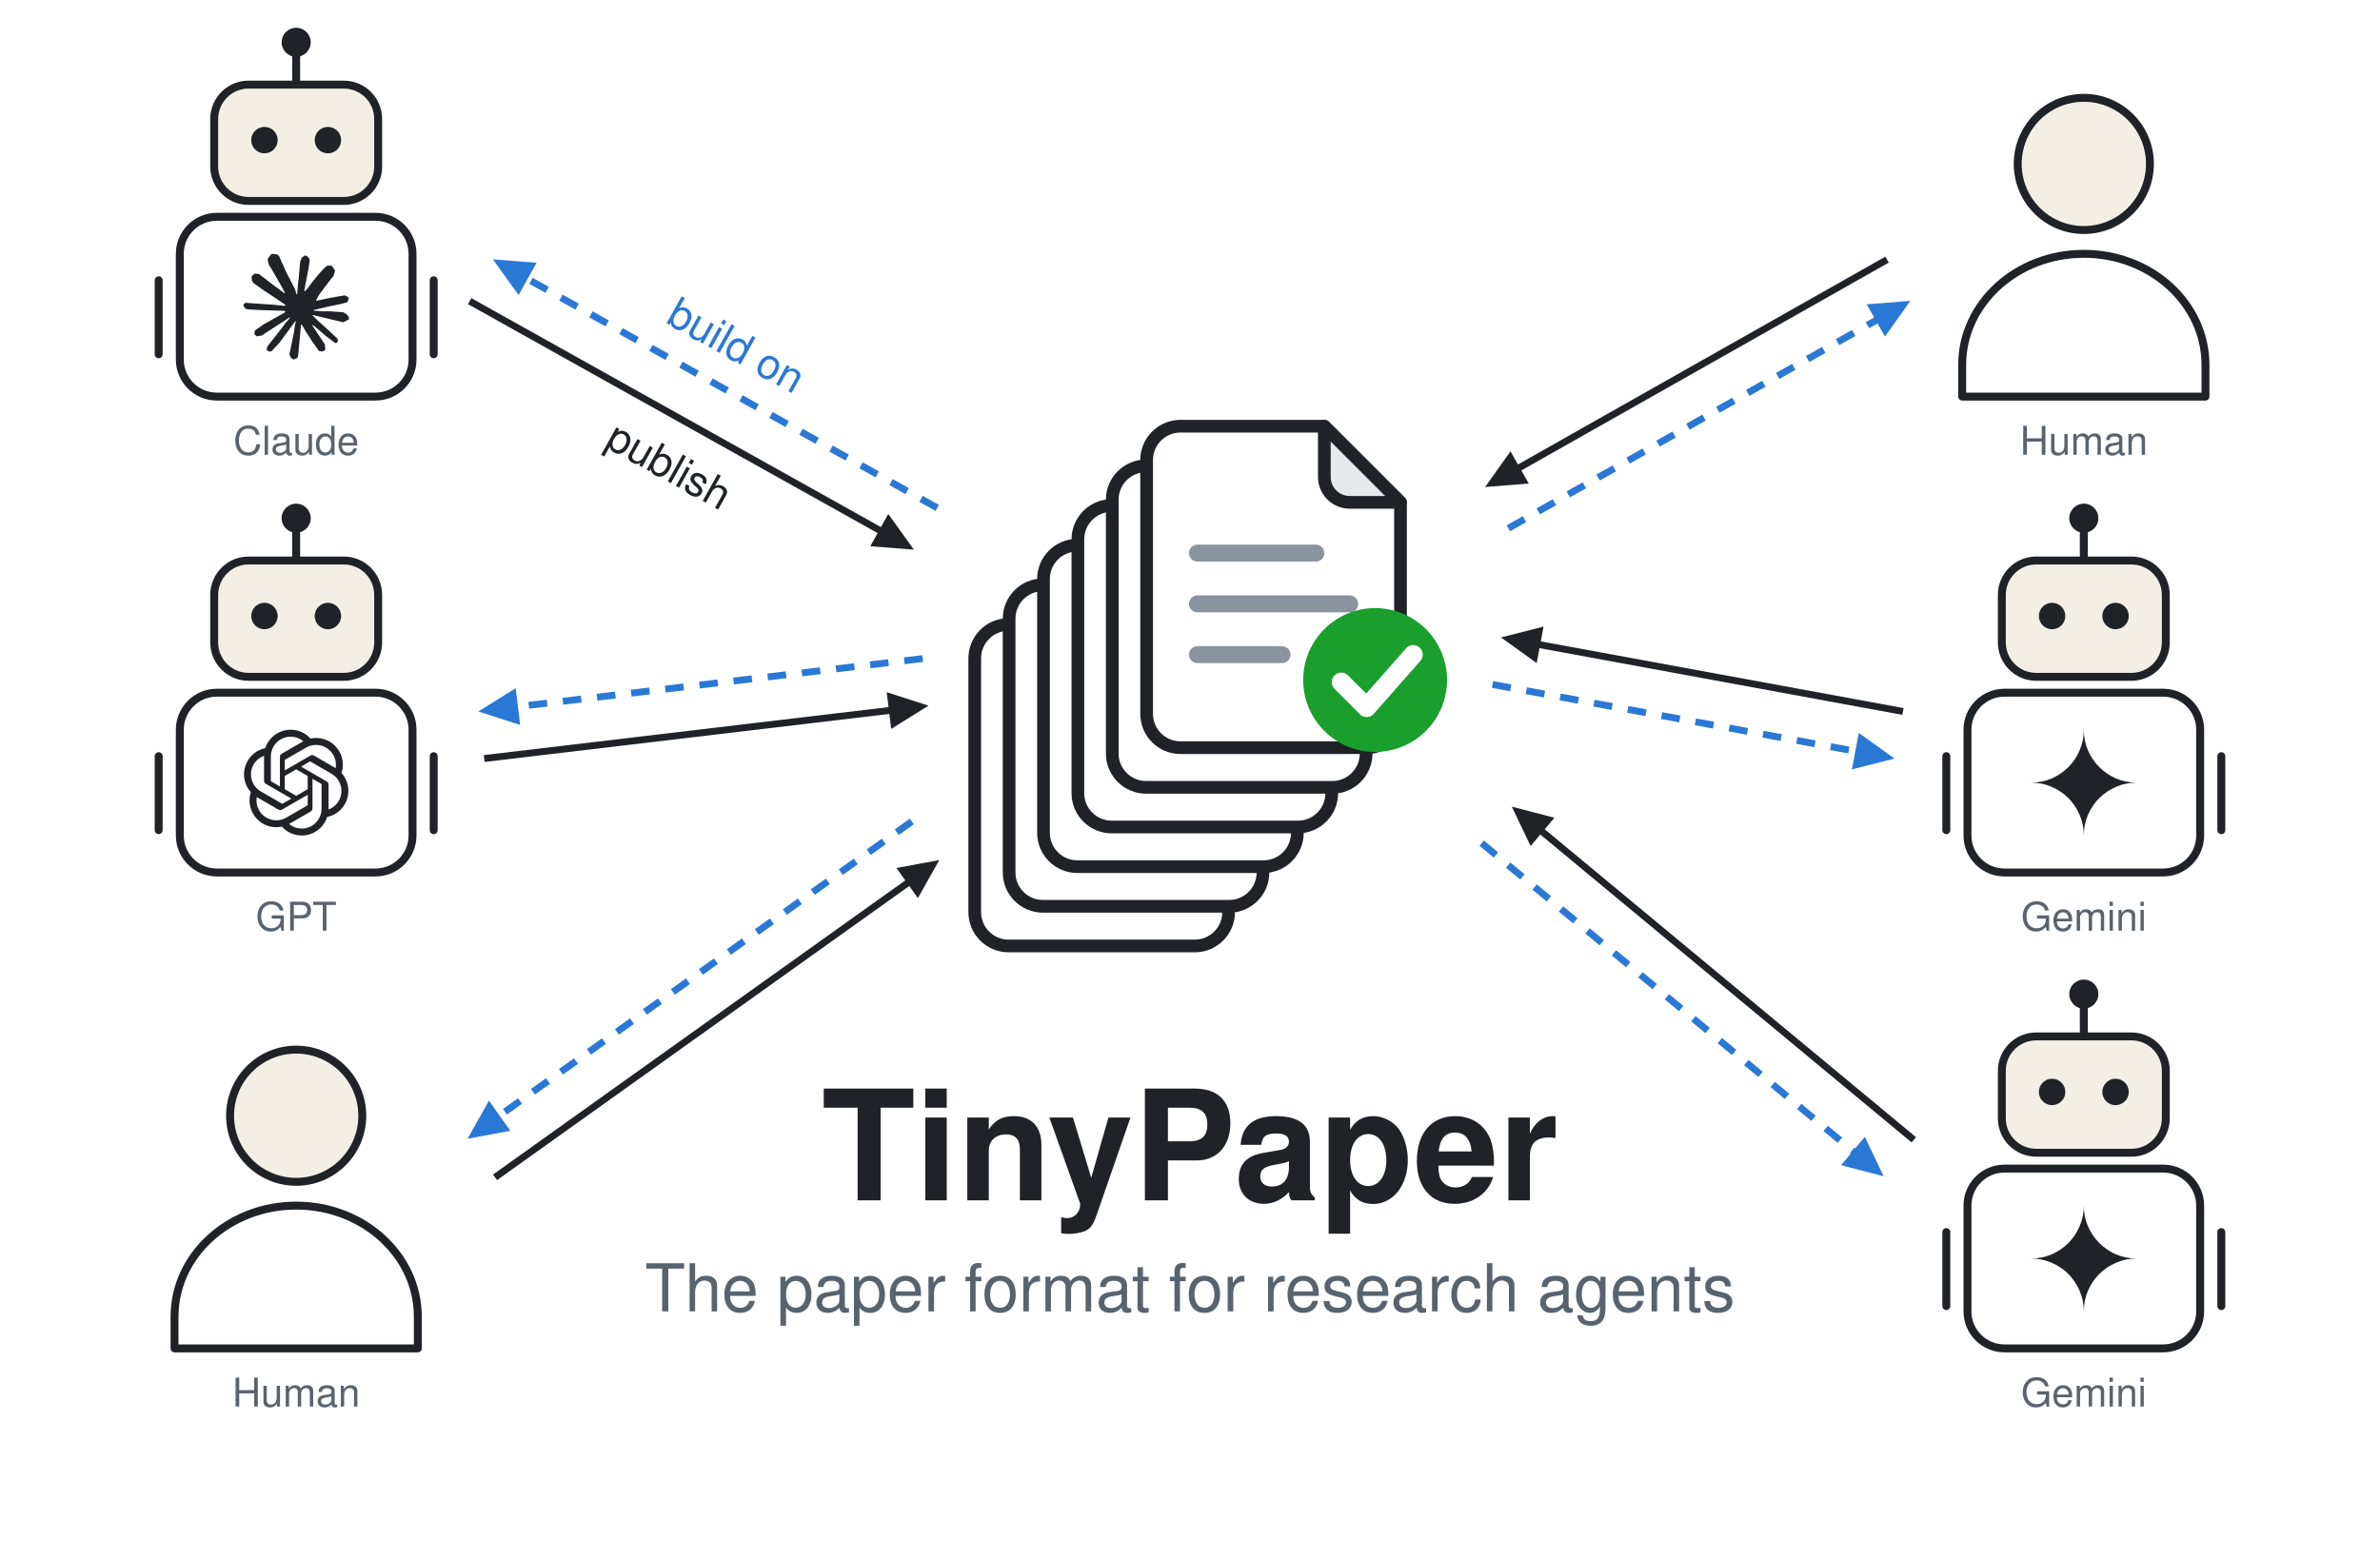
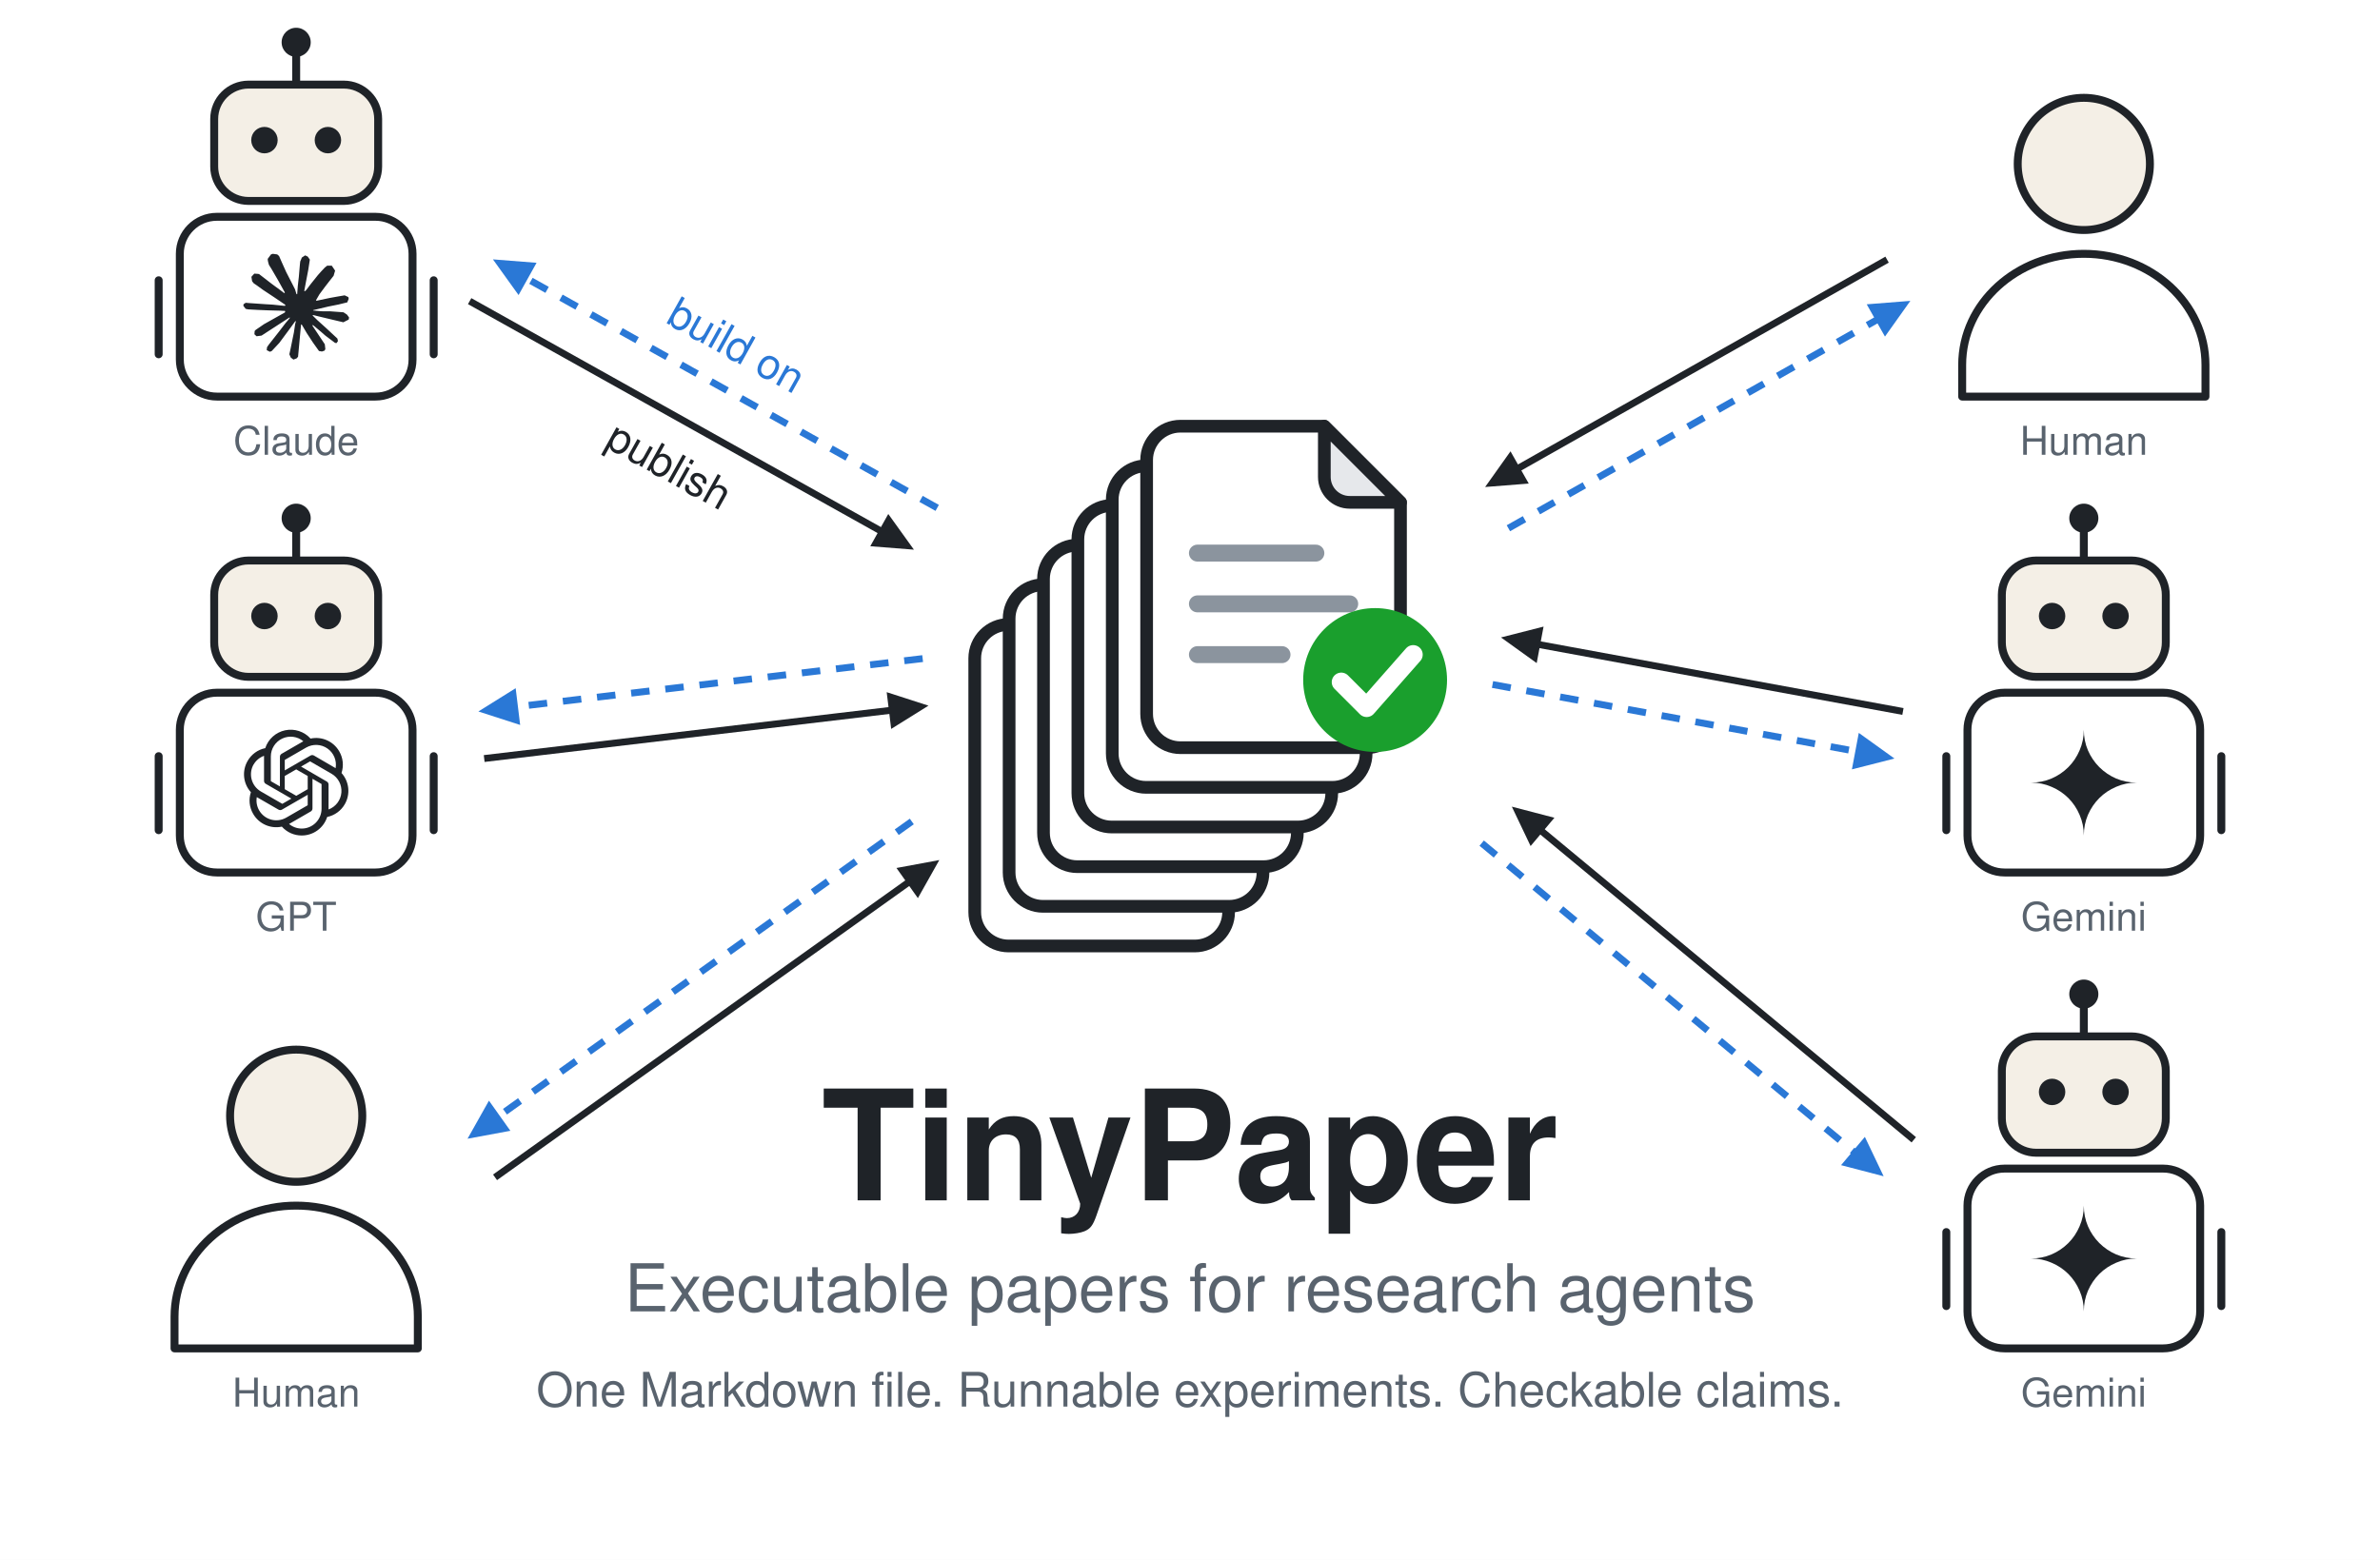
- <svg xmlns="http://www.w3.org/2000/svg" viewBox="0 0 900 590" role="img" aria-label="TinyPaper: the paper format for research agents. Agents from different providers, and people, publish papers to a shared pile and build on each other's papers.">
+ <svg xmlns="http://www.w3.org/2000/svg" viewBox="0 0 900 590" role="img" aria-label="TinyPaper: executable papers for research agents. One Markdown file, runnable experiments, checkable claims. Agents from different providers, and people, publish papers to a shared pile and build on each other's papers.">
  <style>
.bg{fill:#ffffff}.ink{fill:#1f2328}.sk{stroke:#1f2328;fill:none}.head{fill:#f4efe6;stroke:#1f2328}.body{fill:#ffffff;stroke:#1f2328}.fold{fill:#e6e8eb;stroke:#1f2328}
.rule{stroke:#8b949e}.good{fill:#1a9f2d}.tick{stroke:#ffffff;fill:none}.q{fill:#59636e}.bl{fill:#2a78d6}.bls{stroke:#2a78d6}
text{font-family:-apple-system,BlinkMacSystemFont,"Segoe UI",Helvetica,Arial,sans-serif}
@media (prefers-color-scheme: dark){.bg{fill:#0d1117}.ink{fill:#e6edf3}.sk{stroke:#e6edf3}.head{fill:#30363d;stroke:#e6edf3}.body{fill:#161b22;stroke:#e6edf3}.fold{fill:#30363d;stroke:#e6edf3}
.rule{stroke:#8b949e}.good{fill:#3fb950}.tick{stroke:#0d1117}.q{fill:#9198a1}.bl{fill:#58a6ff}.bls{stroke:#58a6ff}}
</style>
  <rect class="bg" width="900" height="590" />
  <g transform="translate(346.2 220.2) scale(1.6)">
    <path class="body" d="M22 10h34l18 18v50a8 8 0 0 1-8 8H22a8 8 0 0 1-8-8V18a8 8 0 0 1 8-8z" stroke-width="3" stroke-linejoin="round" />
  </g>
  <g transform="translate(359.2 205.2) scale(1.6)">
    <path class="body" d="M22 10h34l18 18v50a8 8 0 0 1-8 8H22a8 8 0 0 1-8-8V18a8 8 0 0 1 8-8z" stroke-width="3" stroke-linejoin="round" />
  </g>
  <g transform="translate(372.2 190.2) scale(1.6)">
    <path class="body" d="M22 10h34l18 18v50a8 8 0 0 1-8 8H22a8 8 0 0 1-8-8V18a8 8 0 0 1 8-8z" stroke-width="3" stroke-linejoin="round" />
  </g>
  <g transform="translate(385.2 175.2) scale(1.6)">
    <path class="body" d="M22 10h34l18 18v50a8 8 0 0 1-8 8H22a8 8 0 0 1-8-8V18a8 8 0 0 1 8-8z" stroke-width="3" stroke-linejoin="round" />
  </g>
  <g transform="translate(398.2 160.2) scale(1.6)">
    <path class="body" d="M22 10h34l18 18v50a8 8 0 0 1-8 8H22a8 8 0 0 1-8-8V18a8 8 0 0 1 8-8z" stroke-width="3" stroke-linejoin="round" />
  </g>
  <g transform="translate(411.2 145.2) scale(1.6)">
    <path class="body" d="M22 10h34l18 18v50a8 8 0 0 1-8 8H22a8 8 0 0 1-8-8V18a8 8 0 0 1 8-8z" stroke-width="3" stroke-linejoin="round" />
    <path class="fold" d="M56 10v12a6 6 0 0 0 6 6h12z" stroke-width="3" stroke-linejoin="round" />
    <path class="rule" d="M26 40h28" stroke-width="4" stroke-linecap="round" />
    <path class="rule" d="M26 52h36" stroke-width="4" stroke-linecap="round" />
    <path class="rule" d="M26 64h20" stroke-width="4" stroke-linecap="round" />
    <circle class="good" cx="68" cy="70" r="17" />
    <path class="tick" d="M60 70.5l6 6 11-12.5" stroke-width="4.5" stroke-linecap="round" stroke-linejoin="round" />
  </g>
  <text class="ink" x="450" y="454" font-size="58" font-weight="700" text-anchor="middle">TinyPaper</text>
-   <text class="q" x="450" y="496" font-size="25" text-anchor="middle">The paper format for research agents</text>
+   <text class="q" x="450" y="496" font-size="25" text-anchor="middle">Executable papers for research agents</text>
+   <text class="q" x="450" y="532" font-size="18" text-anchor="middle">One Markdown file. Runnable experiments. Checkable claims.</text>
  <line class="sk" x1="112" y1="32" x2="112" y2="20" stroke-width="3" />
  <circle class="ink" cx="112" cy="16" r="5.5" />
  <rect class="head" x="81" y="32" width="62" height="44" rx="13" stroke-width="3" />
  <circle class="ink" cx="100" cy="53" r="5" />
  <circle class="ink" cx="124" cy="53" r="5" />
  <line class="sk" x1="60" y1="106" x2="60" y2="134" stroke-width="3" stroke-linecap="round" />
  <line class="sk" x1="164" y1="106" x2="164" y2="134" stroke-width="3" stroke-linecap="round" />
  <rect class="body" x="68" y="82" width="88" height="68" rx="14" stroke-width="3" />
  <path class="ink" transform="translate(92 96) scale(1.667)" d="m4.714 15.956 4.717-2.647.079-.231-.079-.128h-.231l-.789-.049-2.696-.073-2.337-.097-2.265-.121-.571-.121-.534-.704.055-.352.48-.322.686.061 1.518.103 2.277.158 1.651.097 2.447.255h.389l.055-.158-.134-.097-.103-.097L6.973 9.836l-2.55-1.688-1.336-.971-.723-.492-.364-.461-.158-1.008.656-.723.88.061.225.061.892.686 1.906 1.475 2.489 1.834.364.303.146-.103.018-.073-.164-.273-1.354-2.447-1.445-2.489-.643-1.032-.17-.619c-.061-.255-.103-.467-.103-.729L6.287.134 6.7 0l.996.134.419.364.619 1.415 1.002 2.228 1.554 3.03.455.898.243.832.091.255h.158v-.146l.128-1.706.237-2.095.231-2.696.079-.759.376-.911.747-.492.583.279.48.686-.067.443-.285 1.852-.559 2.902-.364 1.943h.212l.243-.243.984-1.305 1.651-2.064.729-.82.85-.905.546-.431h1.032l.759 1.129-.34 1.166-1.062 1.348-.88 1.141-1.263 1.7-.789 1.36.073.109.188-.018 2.853-.607 1.542-.279 1.84-.316.832.389.091.395-.328.807-1.967.486-2.307.461-3.436.814-.043.03.049.061 1.548.146.662.036h1.621l3.018.225.789.522.474.638-.079.486-1.214.619-1.639-.389-3.825-.911-1.311-.328h-.182v.109l1.093 1.069 2.003 1.809 2.507 2.331.128.577-.322.455-.34-.049-2.204-1.657-.85-.747-1.925-1.621h-.128v.17l.443.65 2.344 3.521.121 1.081-.17.352-.607.212-.668-.121-1.372-1.925L14.38 17.959l-1.141-1.943-.14.079-.674 7.255-.316.37-.729.279-.607-.461-.322-.747.322-1.475.389-1.925.316-1.53.285-1.9.17-.631-.012-.043-.14.018-1.433 1.967-2.18 2.945-1.724 1.846-.413.164-.716-.37.067-.662.401-.589 2.386-3.036 1.439-1.882.929-1.087-.006-.158h-.055l-6.338 4.116-1.129.146-.486-.455.061-.747.231-.243 1.906-1.311Z" />
  <text class="q" x="112" y="172" font-size="15" text-anchor="middle">Claude</text>
  <line class="sk" x1="177.6" y1="113.9" x2="334.3" y2="201.5" stroke-width="2.6" />
  <polygon class="ink" points="345.6,207.9 329.1,206.6 335.9,194.4" />
  <line class="bls" x1="354.4" y1="192.1" x2="197.7" y2="104.5" stroke-width="2.6" stroke-dasharray="7 6" />
  <polygon class="bl" points="186.4,98.1 202.9,99.4 196.1,111.6" />
  <text class="bl" transform="translate(275.8 135.5) rotate(29.2)" font-size="16" text-anchor="middle">build on</text>
  <text class="ink" transform="translate(250.4 180.9) rotate(29.2)" font-size="16" text-anchor="middle">publish</text>
  <line class="sk" x1="112" y1="212" x2="112" y2="200" stroke-width="3" />
  <circle class="ink" cx="112" cy="196" r="5.5" />
  <rect class="head" x="81" y="212" width="62" height="44" rx="13" stroke-width="3" />
  <circle class="ink" cx="100" cy="233" r="5" />
  <circle class="ink" cx="124" cy="233" r="5" />
  <line class="sk" x1="60" y1="286" x2="60" y2="314" stroke-width="3" stroke-linecap="round" />
  <line class="sk" x1="164" y1="286" x2="164" y2="314" stroke-width="3" stroke-linecap="round" />
  <rect class="body" x="68" y="262" width="88" height="68" rx="14" stroke-width="3" />
  <path class="ink" transform="translate(92 276) scale(1.667)" d="M22.282 9.821a5.985 5.985 0 0 0-.516-4.911 6.046 6.046 0 0 0-6.51-2.9A6.065 6.065 0 0 0 4.981 4.182a5.985 5.985 0 0 0-3.998 2.9 6.046 6.046 0 0 0 .743 7.097 5.98 5.98 0 0 0 .511 4.911 6.051 6.051 0 0 0 6.515 2.9A5.985 5.985 0 0 0 13.26 24a6.056 6.056 0 0 0 5.772-4.206 5.989 5.989 0 0 0 3.998-2.9 6.056 6.056 0 0 0-.748-7.073zm-9.022 12.608a4.476 4.476 0 0 1-2.876-1.041l.142-.08 4.778-2.758a.795.795 0 0 0 .393-.681v-6.737l2.02 1.169a.071.071 0 0 1 .038.052v5.583a4.504 4.504 0 0 1-4.495 4.494zm-9.661-4.125a4.471 4.471 0 0 1-.535-3.014l.142.085 4.783 2.758a.771.771 0 0 0 .781 0l5.843-3.369v2.332a.08.08 0 0 1-.033.061L9.74 19.95a4.499 4.499 0 0 1-6.141-1.646zM2.341 7.896a4.485 4.485 0 0 1 2.365-1.973V11.6a.766.766 0 0 0 .388.676l5.814 3.354-2.02 1.169a.076.076 0 0 1-.071 0l-4.83-2.787A4.504 4.504 0 0 1 2.341 7.872zm16.596 3.856L13.104 8.364 15.119 7.2a.076.076 0 0 1 .071 0l4.83 2.791a4.494 4.494 0 0 1-.676 8.104v-5.677a.79.79 0 0 0-.407-.667zm2.011-3.023l-.142-.085-4.774-2.782a.776.776 0 0 0-.785 0L9.409 9.23V6.897a.066.066 0 0 1 .028-.061l4.83-2.787a4.499 4.499 0 0 1 6.68 4.66zM8.306 12.863l-2.02-1.164a.08.08 0 0 1-.038-.057V6.074a4.499 4.499 0 0 1 7.376-3.454l-.142.081L8.704 5.459a.795.795 0 0 0-.393.681zm1.098-2.365l2.602-1.5 2.607 1.5v2.999l-2.597 1.5-2.607-1.5Z" />
  <text class="q" x="112" y="352" font-size="15" text-anchor="middle">GPT</text>
  <line class="sk" x1="183.1" y1="286.9" x2="338.2" y2="268.5" stroke-width="2.6" />
  <polygon class="ink" points="351.1,266.9 337.0,275.7 335.3,261.8" />
  <line class="bls" x1="348.9" y1="249.1" x2="193.8" y2="267.5" stroke-width="2.6" stroke-dasharray="7 6" />
  <polygon class="bl" points="180.9,269.1 195.0,260.3 196.7,274.2" />
  <path class="body" d="M66 510v-12a46 42 0 0 1 92 0v12z" stroke-width="3" stroke-linejoin="round" />
  <circle class="head" cx="112" cy="422" r="25" stroke-width="3" />
  <text class="q" x="112" y="532" font-size="15" text-anchor="middle">Human</text>
  <line class="sk" x1="187.2" y1="445.3" x2="344.7" y2="332.9" stroke-width="2.6" />
  <polygon class="ink" points="355.2,325.3 347.1,339.7 339.0,328.3" />
  <line class="bls" x1="344.8" y1="310.7" x2="187.3" y2="423.1" stroke-width="2.6" stroke-dasharray="7 6" />
  <polygon class="bl" points="176.8,430.7 184.9,416.3 193.0,427.7" />
  <path class="body" d="M742 150v-12a46 42 0 0 1 92 0v12z" stroke-width="3" stroke-linejoin="round" />
  <circle class="head" cx="788" cy="62" r="25" stroke-width="3" />
  <text class="q" x="788" y="172" font-size="15" text-anchor="middle">Human</text>
  <line class="sk" x1="713.6" y1="98.2" x2="572.9" y2="177.8" stroke-width="2.6" />
  <polygon class="ink" points="561.6,184.2 571.2,170.7 578.1,182.9" />
  <line class="bls" x1="570.4" y1="199.8" x2="711.1" y2="120.2" stroke-width="2.6" stroke-dasharray="7 6" />
  <polygon class="bl" points="722.4,113.8 712.8,127.3 705.9,115.1" />
  <line class="sk" x1="788" y1="212" x2="788" y2="200" stroke-width="3" />
  <circle class="ink" cx="788" cy="196" r="5.5" />
  <rect class="head" x="757" y="212" width="62" height="44" rx="13" stroke-width="3" />
  <circle class="ink" cx="776" cy="233" r="5" />
  <circle class="ink" cx="800" cy="233" r="5" />
  <line class="sk" x1="736" y1="286" x2="736" y2="314" stroke-width="3" stroke-linecap="round" />
  <line class="sk" x1="840" y1="286" x2="840" y2="314" stroke-width="3" stroke-linecap="round" />
  <rect class="body" x="744" y="262" width="88" height="68" rx="14" stroke-width="3" />
  <path class="ink" transform="translate(768 276) scale(1.667)" d="M11.04 19.32Q12 21.51 12 24q0-2.49.93-4.68.96-2.19 2.58-3.81t3.81-2.55Q21.51 12 24 12q-2.49 0-4.68-.93a12.3 12.3 0 0 1-3.81-2.58 12.3 12.3 0 0 1-2.58-3.81Q12 2.49 12 0q0 2.49-.96 4.68-.93 2.19-2.55 3.81a12.3 12.3 0 0 1-3.81 2.58Q2.49 12 0 12q2.49 0 4.68.96 2.19.93 3.81 2.55t2.55 3.81" />
  <text class="q" x="788" y="352" font-size="15" text-anchor="middle">Gemini</text>
  <line class="sk" x1="719.6" y1="269.1" x2="580.4" y2="243.5" stroke-width="2.6" />
  <polygon class="ink" points="567.6,241.1 583.7,237.0 581.1,250.8" />
  <line class="bls" x1="564.4" y1="258.9" x2="703.6" y2="284.5" stroke-width="2.6" stroke-dasharray="7 6" />
  <polygon class="bl" points="716.4,286.9 700.3,291.0 702.9,277.2" />
  <line class="sk" x1="788" y1="392" x2="788" y2="380" stroke-width="3" />
  <circle class="ink" cx="788" cy="376" r="5.5" />
  <rect class="head" x="757" y="392" width="62" height="44" rx="13" stroke-width="3" />
  <circle class="ink" cx="776" cy="413" r="5" />
  <circle class="ink" cx="800" cy="413" r="5" />
  <line class="sk" x1="736" y1="466" x2="736" y2="494" stroke-width="3" stroke-linecap="round" />
  <line class="sk" x1="840" y1="466" x2="840" y2="494" stroke-width="3" stroke-linecap="round" />
  <rect class="body" x="744" y="442" width="88" height="68" rx="14" stroke-width="3" />
  <path class="ink" transform="translate(768 456) scale(1.667)" d="M11.04 19.32Q12 21.51 12 24q0-2.49.93-4.68.96-2.19 2.58-3.81t3.81-2.55Q21.51 12 24 12q-2.49 0-4.68-.93a12.3 12.3 0 0 1-3.81-2.58 12.3 12.3 0 0 1-2.58-3.81Q12 2.49 12 0q0 2.49-.96 4.68-.93 2.19-2.55 3.81a12.3 12.3 0 0 1-3.81 2.58Q2.49 12 0 12q2.49 0 4.68.96 2.19.93 3.81 2.55t2.55 3.81" />
  <text class="q" x="788" y="532" font-size="15" text-anchor="middle">Gemini</text>
  <line class="sk" x1="723.7" y1="431.1" x2="581.8" y2="313.4" stroke-width="2.6" />
  <polygon class="ink" points="571.7,305.1 587.8,309.3 578.8,320.0" />
  <line class="bls" x1="560.3" y1="318.9" x2="702.2" y2="436.6" stroke-width="2.6" stroke-dasharray="7 6" />
  <polygon class="bl" points="712.3,444.9 696.2,440.7 705.2,430.0" />
</svg>
